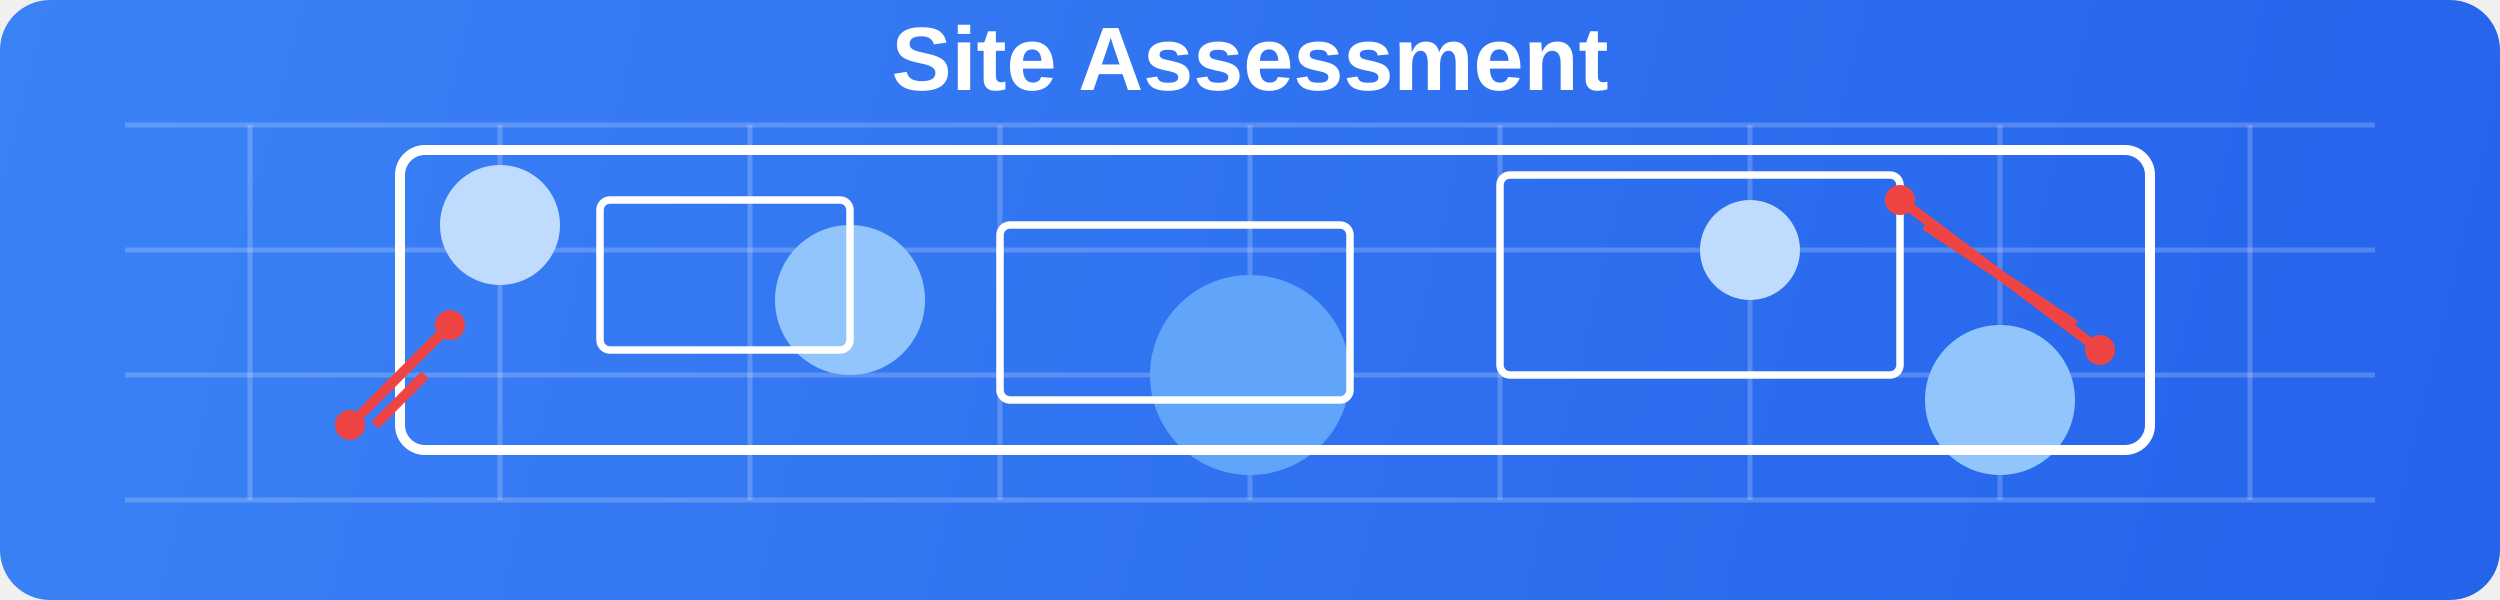
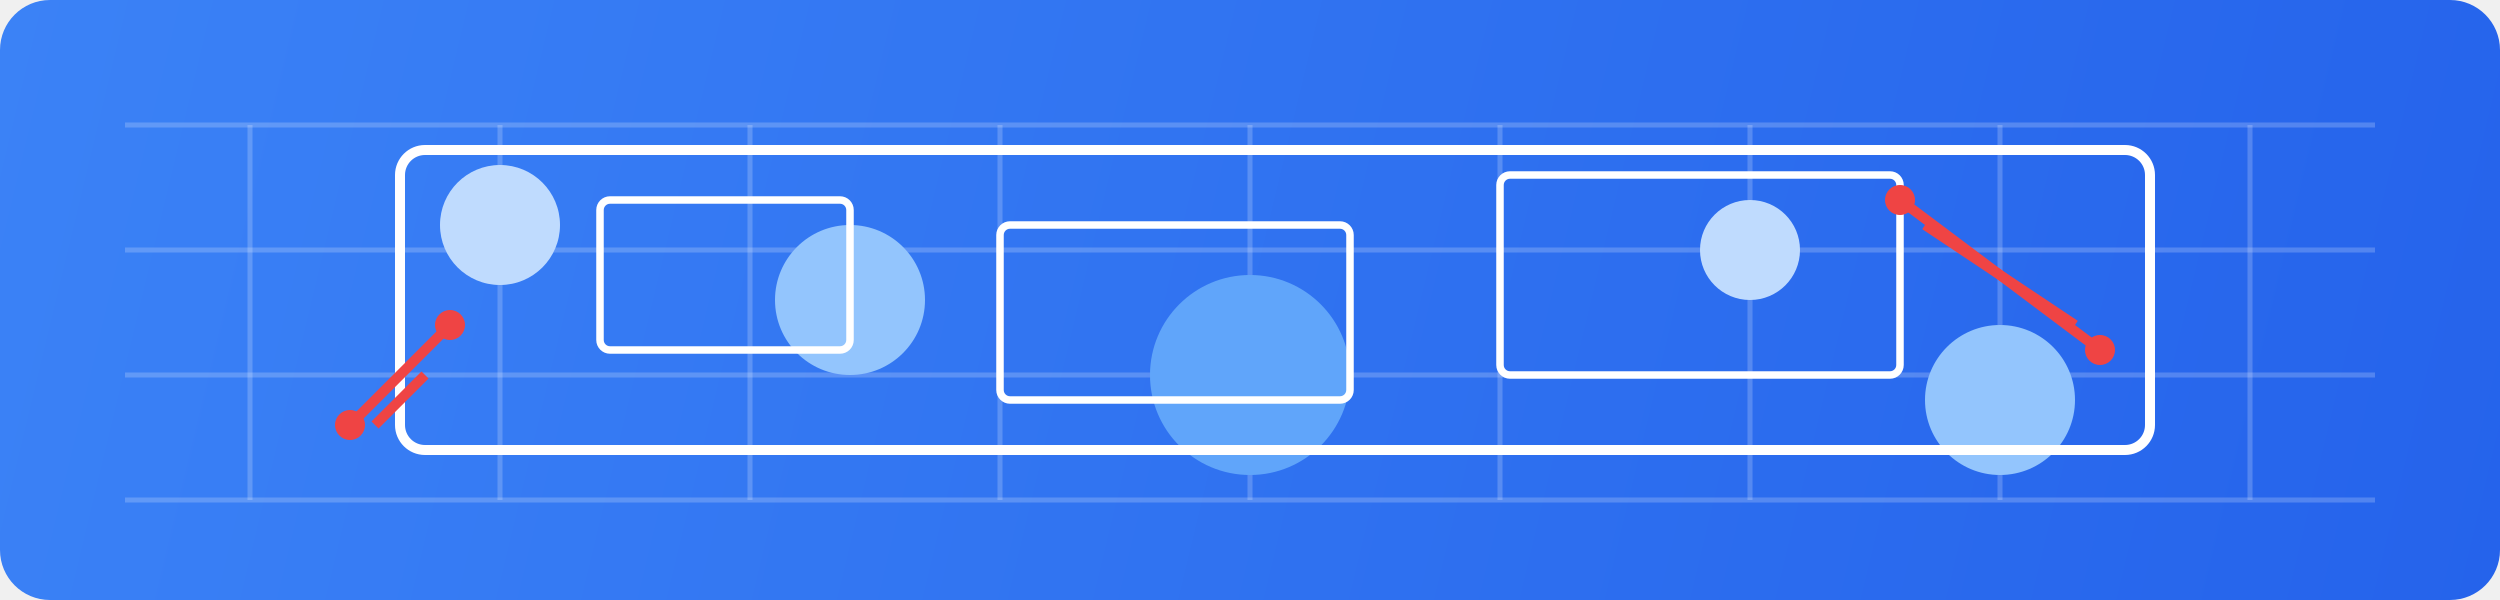
<svg xmlns="http://www.w3.org/2000/svg" width="500" height="120" viewBox="0 0 500 120" fill="none">
  <rect width="500" height="120" rx="10" fill="url(#paint0_linear)" />
  <path d="M25 25H475" stroke="white" stroke-opacity="0.2" stroke-width="1" />
  <path d="M25 50H475" stroke="white" stroke-opacity="0.2" stroke-width="1" />
  <path d="M25 75H475" stroke="white" stroke-opacity="0.2" stroke-width="1" />
  <path d="M25 100H475" stroke="white" stroke-opacity="0.2" stroke-width="1" />
  <path d="M50 25V100" stroke="white" stroke-opacity="0.2" stroke-width="1" />
  <path d="M100 25V100" stroke="white" stroke-opacity="0.2" stroke-width="1" />
  <path d="M150 25V100" stroke="white" stroke-opacity="0.2" stroke-width="1" />
  <path d="M200 25V100" stroke="white" stroke-opacity="0.2" stroke-width="1" />
  <path d="M250 25V100" stroke="white" stroke-opacity="0.2" stroke-width="1" />
  <path d="M300 25V100" stroke="white" stroke-opacity="0.2" stroke-width="1" />
  <path d="M350 25V100" stroke="white" stroke-opacity="0.2" stroke-width="1" />
  <path d="M400 25V100" stroke="white" stroke-opacity="0.2" stroke-width="1" />
  <path d="M450 25V100" stroke="white" stroke-opacity="0.2" stroke-width="1" />
  <circle cx="100" cy="45" r="12" fill="#BFDBFE" />
  <circle cx="170" cy="60" r="15" fill="#93C5FD" />
  <circle cx="250" cy="75" r="20" fill="#60A5FA" />
  <circle cx="350" cy="50" r="10" fill="#BFDBFE" />
  <circle cx="400" cy="80" r="15" fill="#93C5FD" />
  <rect x="80" y="30" width="350" height="60" rx="5" stroke="white" stroke-width="2" fill="none" />
  <rect x="120" y="40" width="50" height="30" rx="2" stroke="white" stroke-width="1.5" fill="none" />
  <rect x="200" y="45" width="70" height="35" rx="2" stroke="white" stroke-width="1.5" fill="none" />
  <rect x="300" y="35" width="80" height="40" rx="2" stroke="white" stroke-width="1.5" fill="none" />
  <path d="M70 85L90 65" stroke="#EF4444" stroke-width="2" />
  <path d="M75 85L85 75" stroke="#EF4444" stroke-width="2" />
  <circle cx="70" cy="85" r="3" fill="#EF4444" />
  <circle cx="90" cy="65" r="3" fill="#EF4444" />
  <path d="M380 40L420 70" stroke="#EF4444" stroke-width="2" />
  <path d="M385 45L415 65" stroke="#EF4444" stroke-width="2" />
  <circle cx="380" cy="40" r="3" fill="#EF4444" />
  <circle cx="420" cy="70" r="3" fill="#EF4444" />
-   <text x="50%" y="18" font-family="Arial, sans-serif" font-size="18" font-weight="bold" text-anchor="middle" fill="white">Site Assessment</text>
  <defs>
    <linearGradient id="paint0_linear" x1="0" y1="0" x2="500" y2="120" gradientUnits="userSpaceOnUse">
      <stop stop-color="#3B82F6" />
      <stop offset="1" stop-color="#2563EB" />
    </linearGradient>
  </defs>
</svg>
